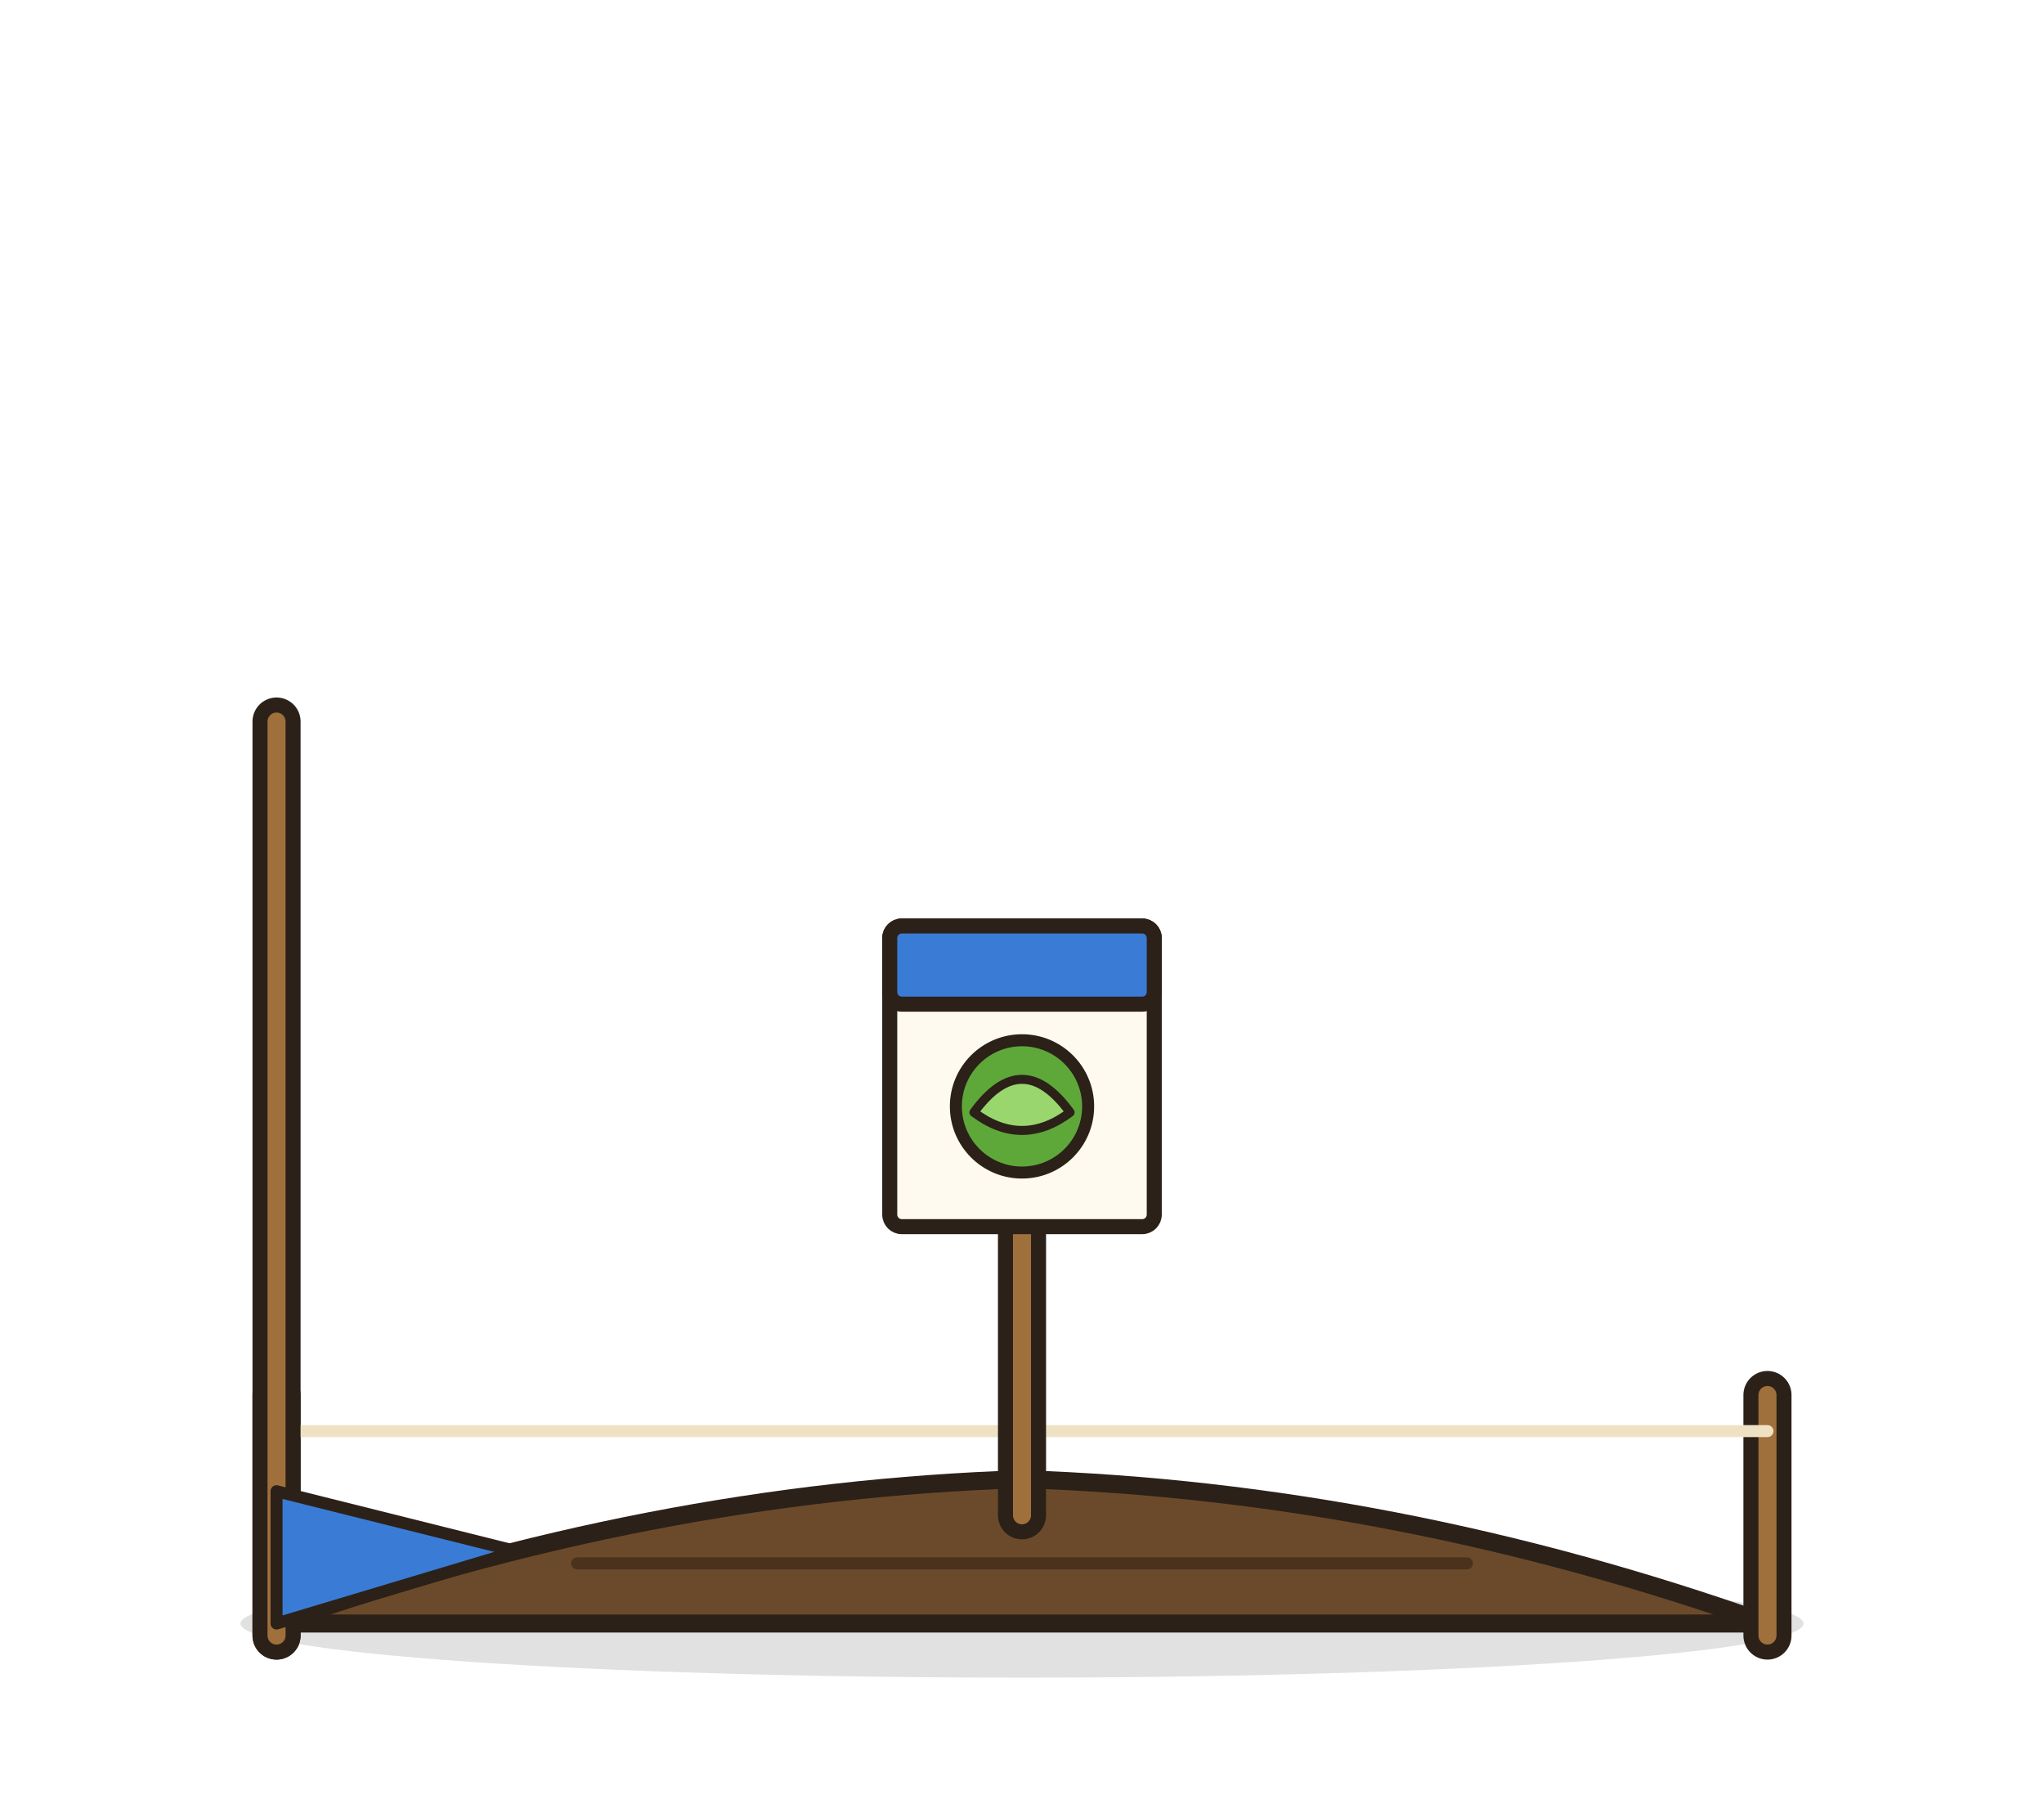
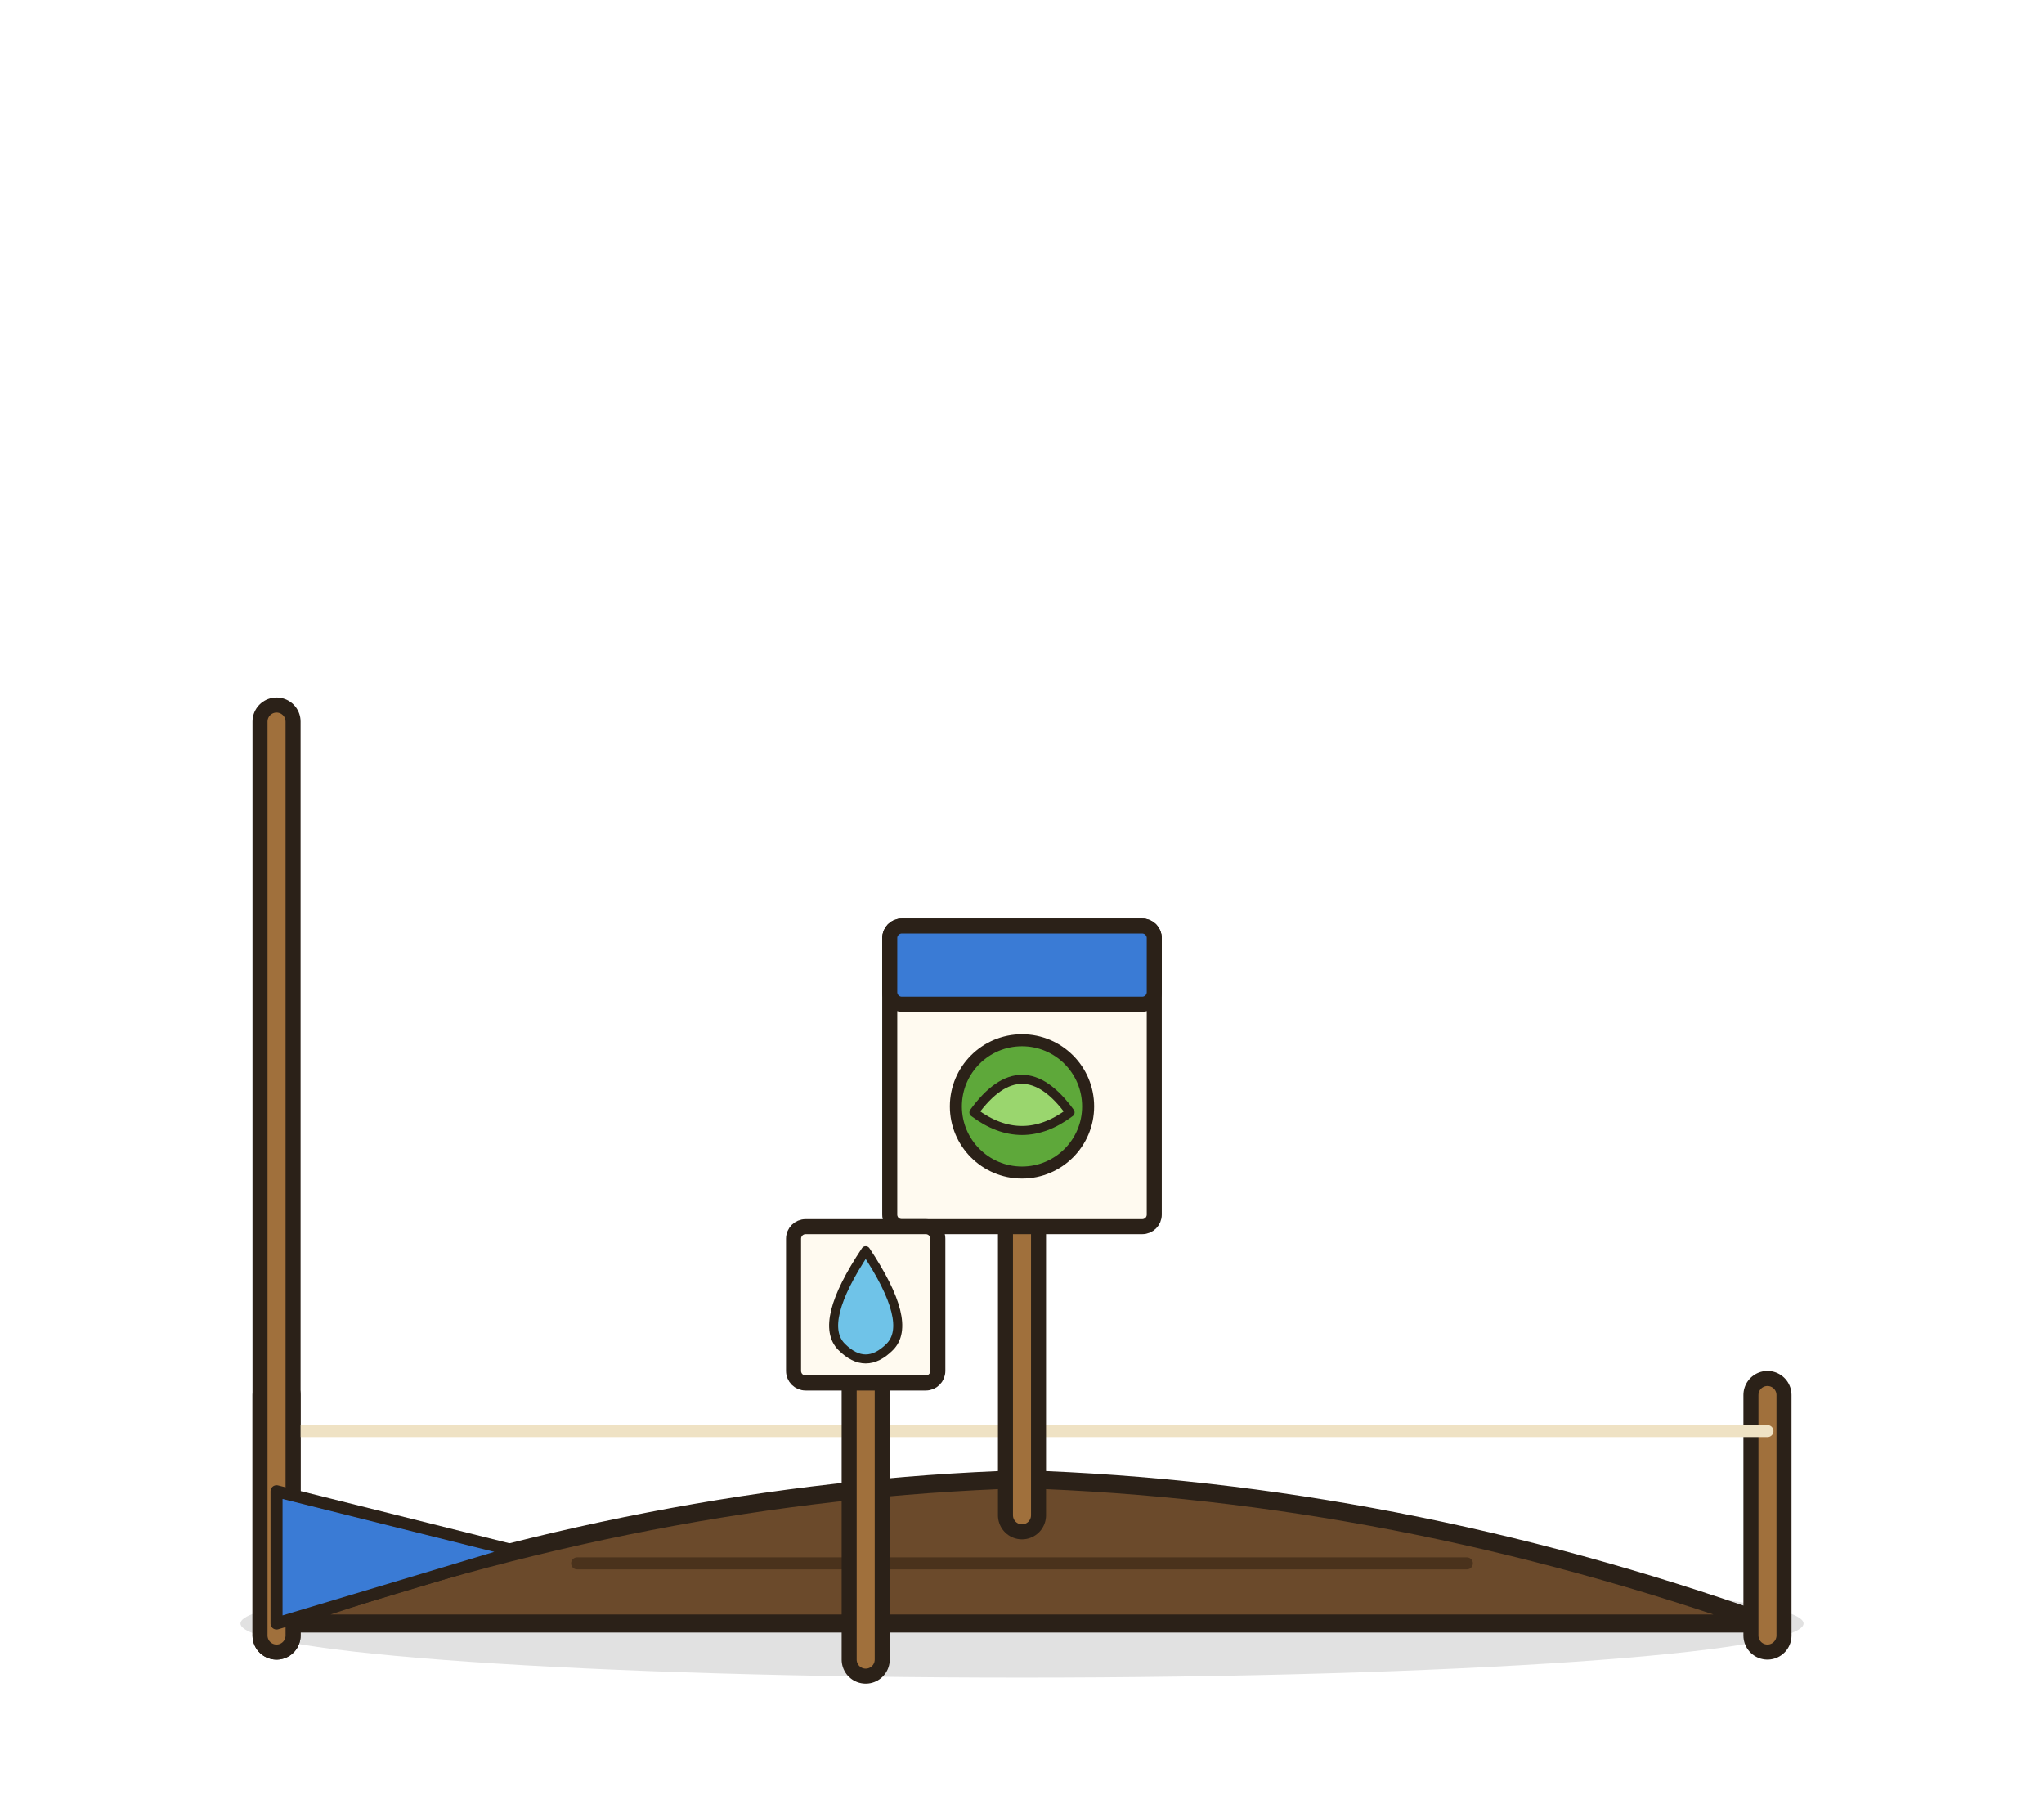
<svg xmlns="http://www.w3.org/2000/svg" viewBox="-170 -270 340 300" width="340" height="300">
  <g>
    <ellipse cx="0" cy="0" rx="130" ry="9" fill="#000000" fill-opacity="0.12" />
    <path d="M-124 0 Q-62.0 -22 0 -24 Q62.0 -22 124 0 Z" fill="#6b4a2b" stroke="#2b2118" stroke-width="3" stroke-linejoin="round" stroke-linecap="round" />
    <path d="M-74 -10 L74 -10" fill="none" stroke="#4a321c" stroke-width="2" stroke-linejoin="round" stroke-linecap="round" />
    <path d="M-124 2 L-124 -38" fill="none" stroke="#2b2118" stroke-width="8" stroke-linejoin="round" stroke-linecap="round" />
    <path d="M-124 2 L-124 -38" fill="none" stroke="#a0703c" stroke-width="3" stroke-linejoin="round" stroke-linecap="round" />
    <path d="M124 2 L124 -38" fill="none" stroke="#2b2118" stroke-width="8" stroke-linejoin="round" stroke-linecap="round" />
    <path d="M124 2 L124 -38" fill="none" stroke="#a0703c" stroke-width="3" stroke-linejoin="round" stroke-linecap="round" />
    <path d="M-124 -32 L124 -32" fill="none" stroke="#efe2c4" stroke-width="2" stroke-linejoin="round" stroke-linecap="round" />
    <path d="M0 -18 L0 -70" fill="none" stroke="#2b2118" stroke-width="8" stroke-linejoin="round" stroke-linecap="round" />
    <path d="M0 -18 L0 -70" fill="none" stroke="#a0703c" stroke-width="3" stroke-linejoin="round" stroke-linecap="round" />
    <rect x="-22" y="-116" width="44" height="50" rx="2" fill="#fffaf0" stroke="#2b2118" stroke-width="2.5" />
    <rect x="-22" y="-116" width="44" height="13" rx="2" fill="#3a7bd5" stroke="#2b2118" stroke-width="2.5" />
    <circle cx="0" cy="-86" r="11" fill="#5ea83a" stroke="#2b2118" stroke-width="2" />
    <path d="M-8 -85 Q0 -96 8 -85 Q0 -79 -8 -85 Z" fill="#9ad66e" stroke="#2b2118" stroke-width="1.5" stroke-linejoin="round" stroke-linecap="round" />
    <path d="M-124 2 L-124 -150" fill="none" stroke="#2b2118" stroke-width="8" stroke-linejoin="round" stroke-linecap="round" />
    <path d="M-124 2 L-124 -150" fill="none" stroke="#a0703c" stroke-width="3" stroke-linejoin="round" stroke-linecap="round" />
    <path d="M-124 -22 L-84 -12 L-124 0 Z" fill="#3a7bd5" stroke="#2b2118" stroke-width="2" stroke-linejoin="round" stroke-linecap="round" />
+     <path d="M-26 6 L-26 -40" fill="none" stroke="#2b2118" stroke-width="8" stroke-linejoin="round" stroke-linecap="round" />
+     <path d="M-26 6 L-26 -40" fill="none" stroke="#a0703c" stroke-width="3" stroke-linejoin="round" stroke-linecap="round" />
+     <rect x="-38" y="-66" width="24" height="26" rx="2" fill="#fffaf0" stroke="#2b2118" stroke-width="2.5" />
+     <path d="M-26 -62 Q-34 -50 -30 -46 Q-26 -42 -22 -46 Q-18 -50 -26 -62 Z" fill="#6fc3e8" stroke="#2b2118" stroke-width="1.5" stroke-linejoin="round" stroke-linecap="round" />
  </g>
</svg>
